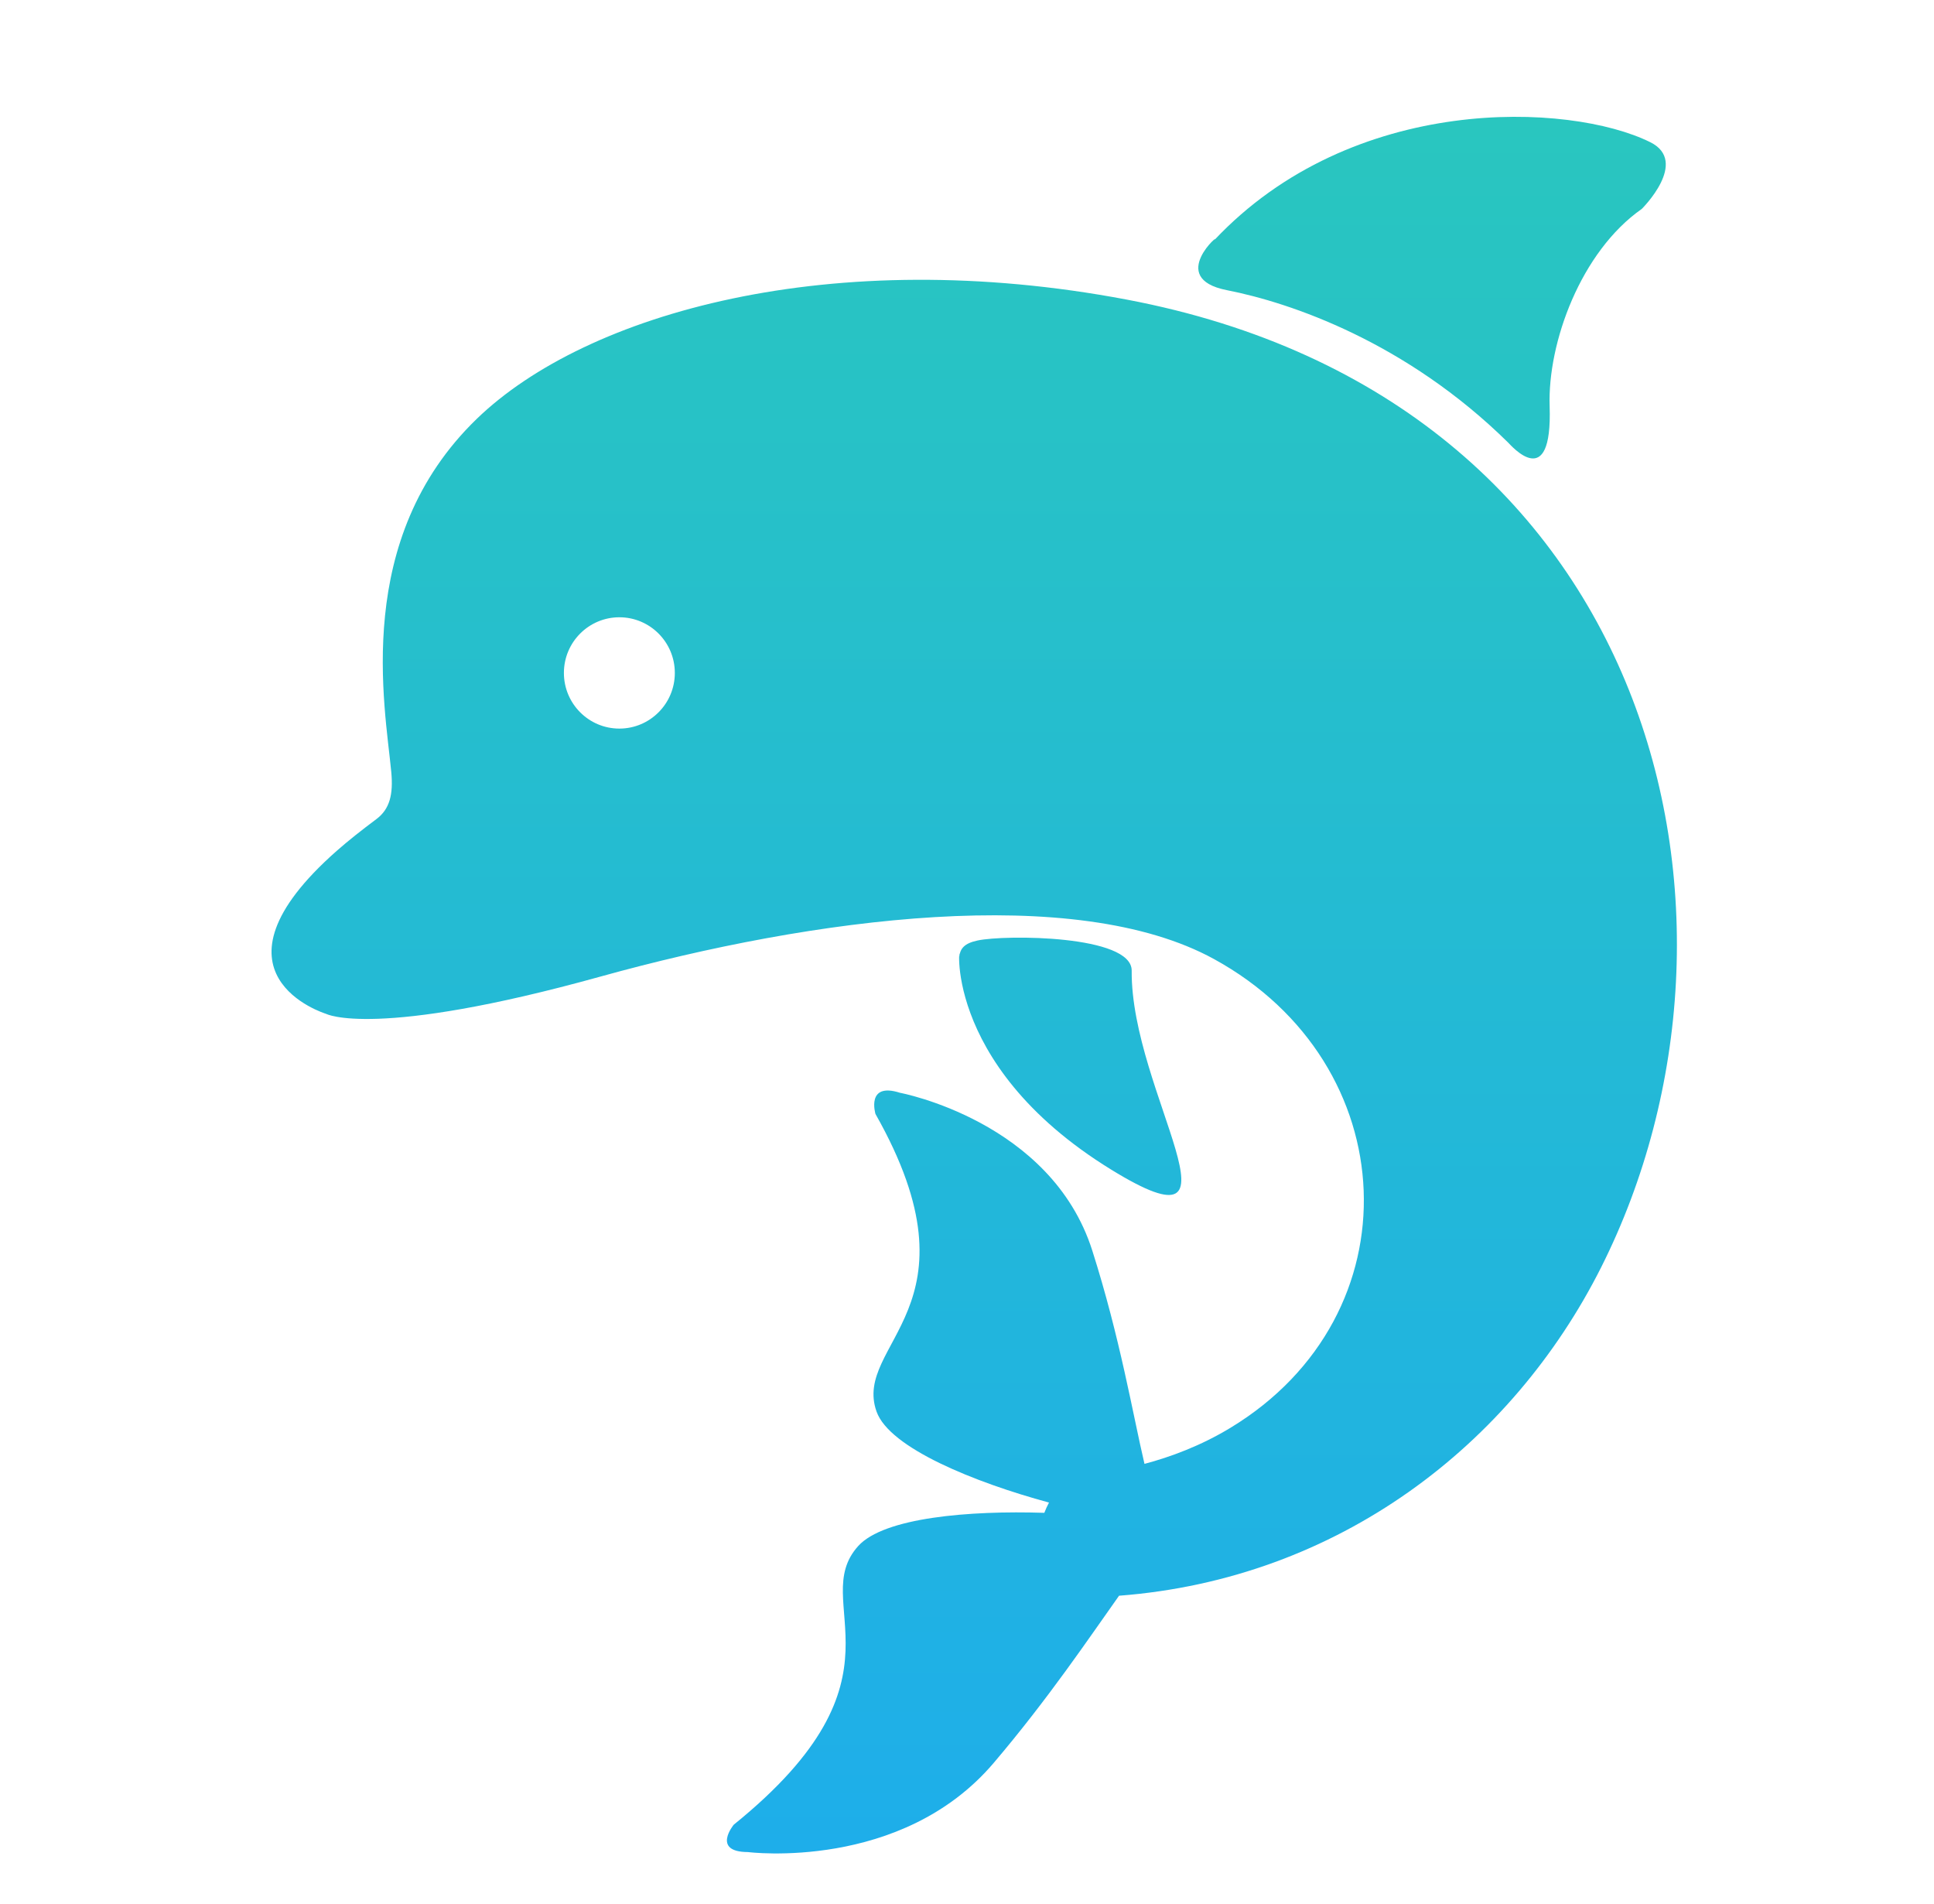
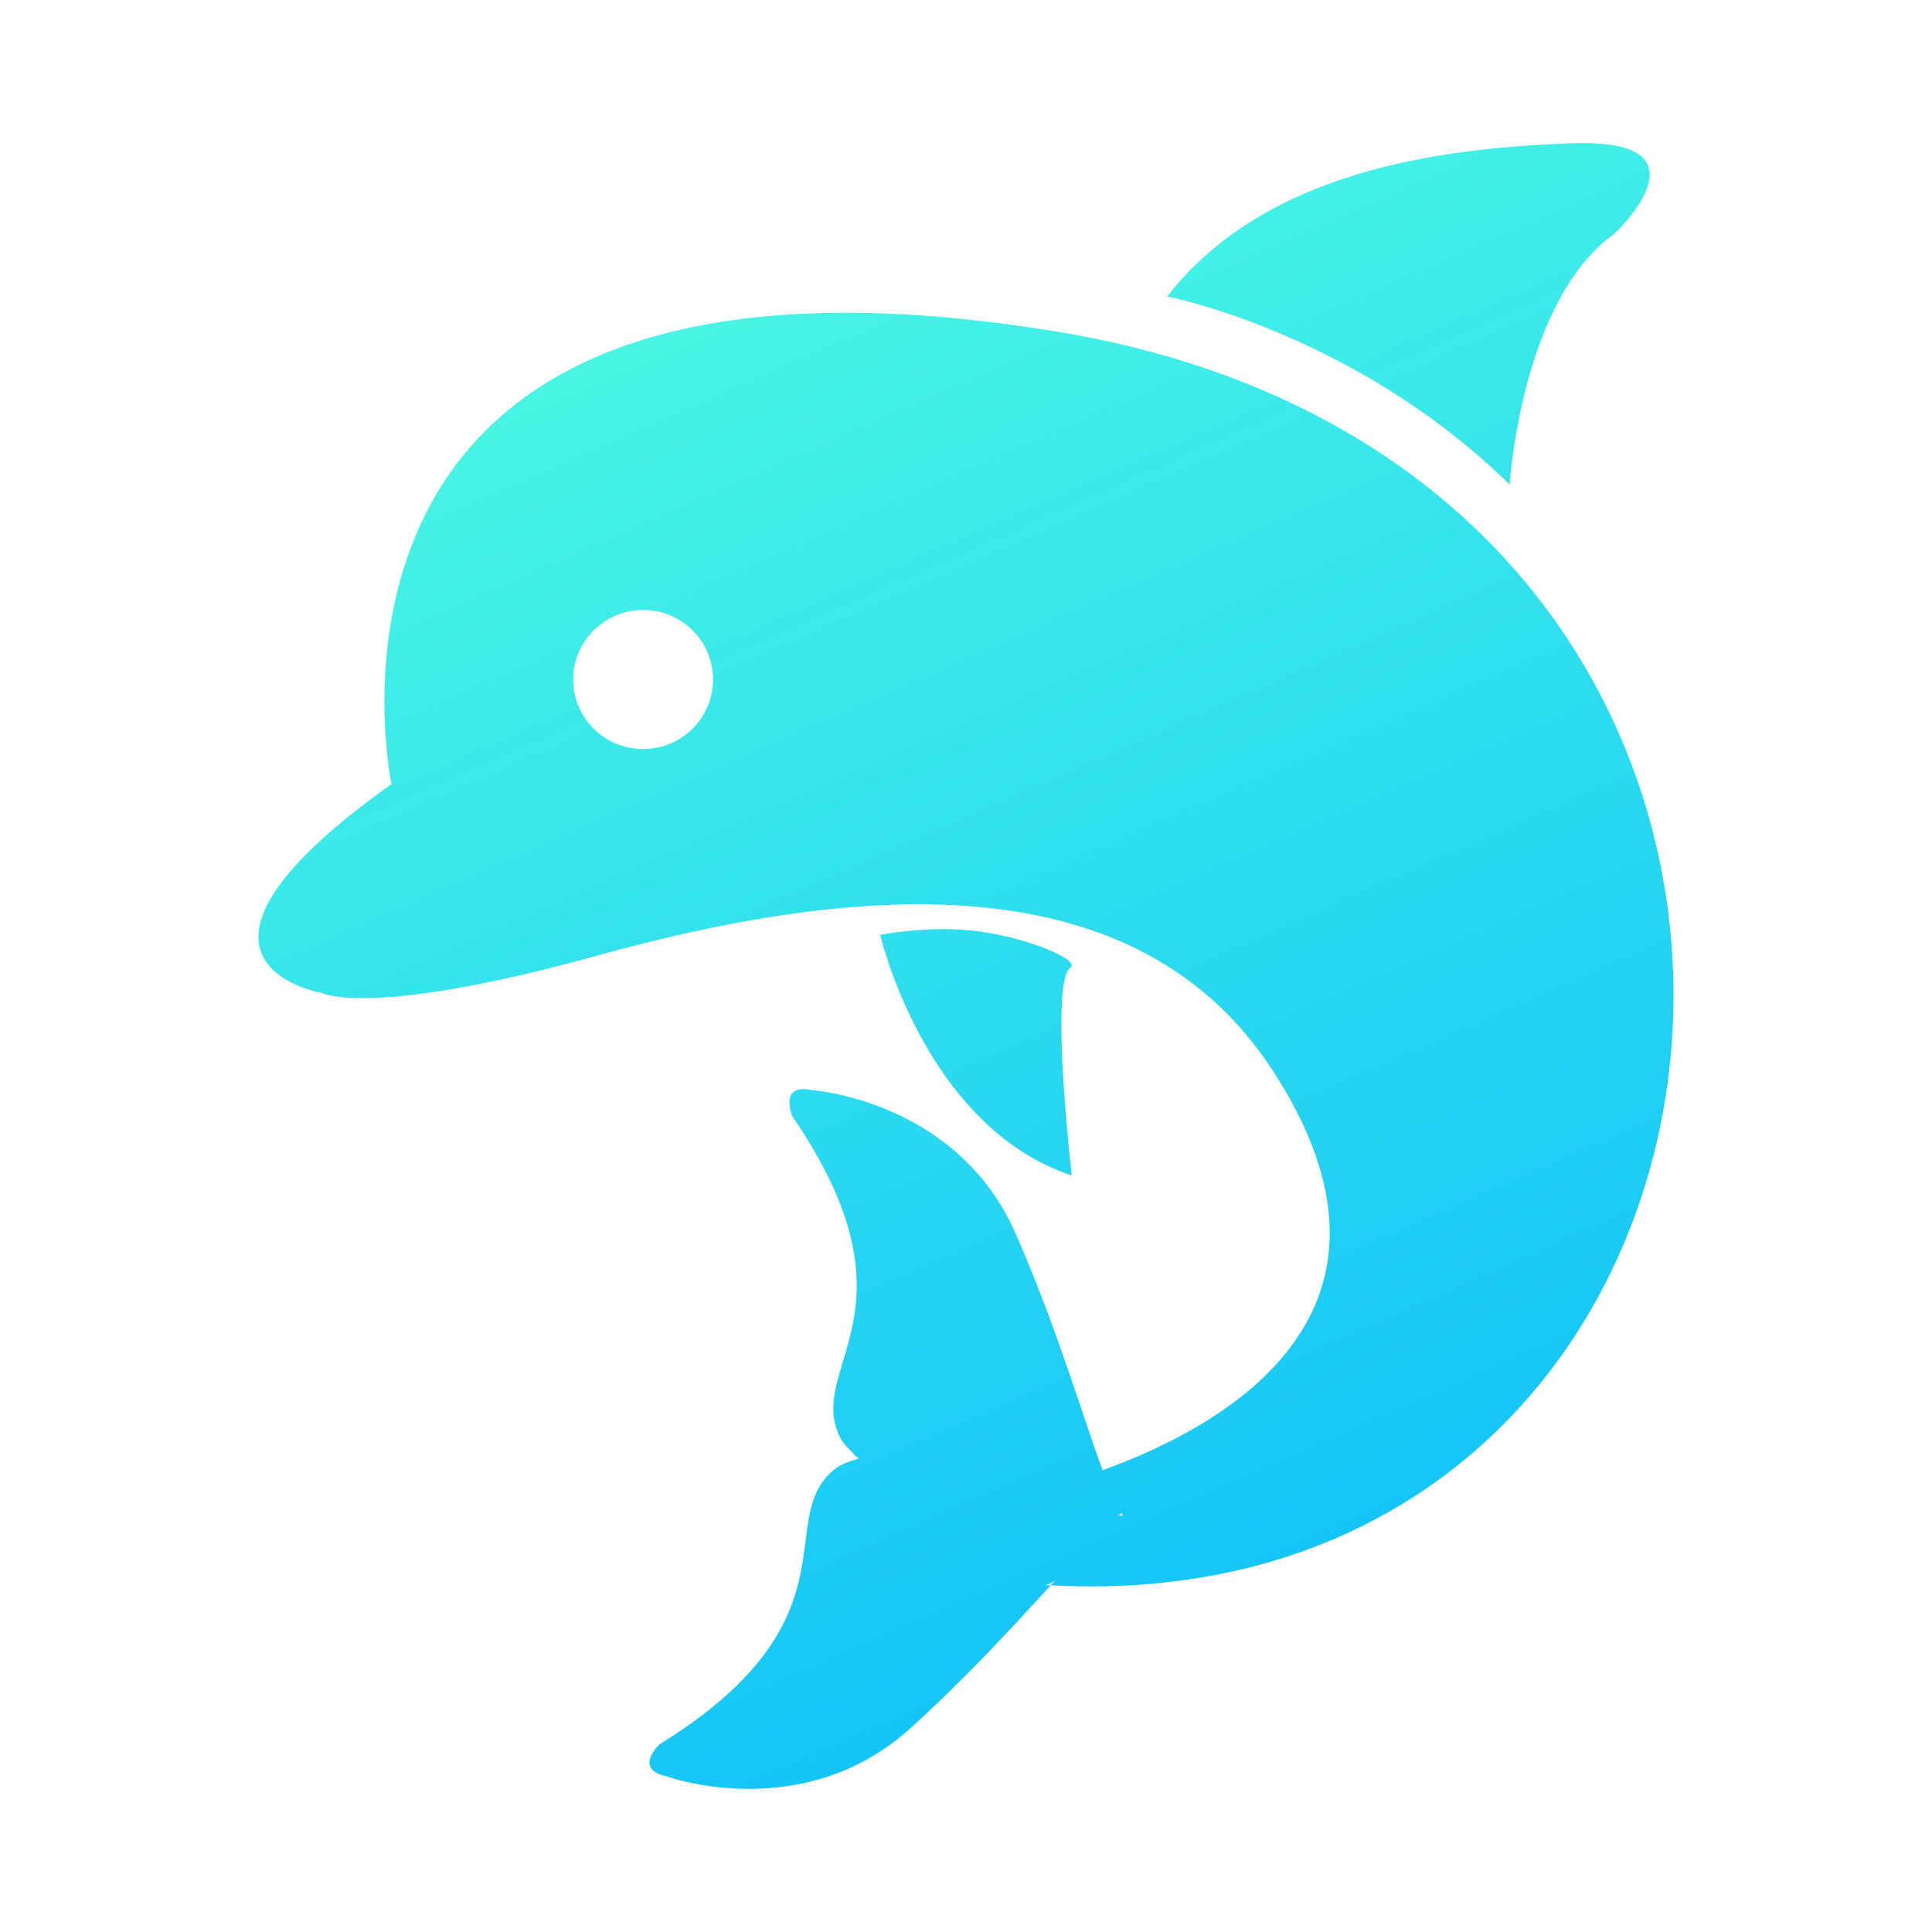
- <svg xmlns="http://www.w3.org/2000/svg" width="7500" height="7383" viewBox="0 0 7500 7383">
+ <svg xmlns="http://www.w3.org/2000/svg" width="24" height="24" viewBox="0 0 24 24" fill="none">
+   <path fill-rule="evenodd" clip-rule="evenodd" d="M14.499 3.683C15.698 2.141 17.839 1.838 19.534 1.78C21.328 1.718 20.054 2.904 20.054 2.904C18.896 3.726 18.753 6.019 18.753 6.019C16.827 4.131 14.499 3.683 14.499 3.683ZM4.864 9.74C4.864 9.74 3.596 3.807 10.645 3.886C11.374 3.894 12.192 3.966 13.11 4.116C24.06 5.904 22.629 20.21 13.052 19.693C13.063 19.681 13.072 19.671 13.082 19.662C13.091 19.652 13.1 19.643 13.11 19.632C13.065 19.662 13.026 19.681 12.99 19.691C13.001 19.691 13.012 19.692 13.024 19.692C13.033 19.692 13.042 19.693 13.052 19.693C13.026 19.721 13 19.75 12.974 19.779C12.542 20.249 11.999 20.841 11.322 21.458C9.979 22.685 8.28 22.066 8.28 22.066C7.863 21.978 8.191 21.67 8.191 21.67C9.81 20.669 9.923 19.797 10.008 19.136C10.053 18.781 10.091 18.487 10.349 18.266C10.427 18.198 10.539 18.153 10.667 18.121L10.661 18.116C10.624 18.084 10.603 18.061 10.594 18.048C10.523 17.983 10.463 17.916 10.429 17.843C10.284 17.538 10.369 17.255 10.471 16.913C10.663 16.275 10.915 15.434 9.843 13.867C9.843 13.867 9.668 13.453 10.086 13.542C10.086 13.542 11.889 13.664 12.617 15.325C12.978 16.15 13.234 16.912 13.436 17.511C13.534 17.805 13.62 18.059 13.698 18.263C15.235 17.708 17.765 16.288 15.802 13.286C14.121 10.72 10.727 10.954 7.416 11.871C4.596 12.653 3.996 12.334 3.996 12.334C3.996 12.334 1.745 11.956 4.864 9.74ZM10.934 11.614C10.934 11.614 11.267 11.545 11.688 11.542C11.828 11.541 11.978 11.547 12.129 11.566C12.772 11.646 13.428 11.928 13.295 12.022C13.036 12.207 13.314 14.602 13.314 14.602C11.49 13.998 10.934 11.614 10.934 11.614ZM13.937 18.807C13.934 18.803 13.931 18.8 13.928 18.797C13.918 18.806 13.907 18.815 13.888 18.822L13.949 18.828C13.949 18.822 13.943 18.814 13.937 18.807ZM8.858 8.441C8.858 7.964 8.469 7.577 7.989 7.577C7.509 7.577 7.12 7.964 7.12 8.441C7.12 8.918 7.509 9.305 7.989 9.305C8.469 9.305 8.858 8.918 8.858 8.441Z" fill="url(#paint0_linear_2787_644)" />
  <defs>
-     <style>
-       .cls-1 {
-         fill-rule: evenodd;
-         fill: url(#linear-gradient);
-       }
-     </style>
-     <linearGradient id="linear-gradient" x1="3778" y1="7186.97" x2="3778" y2="453" gradientUnits="userSpaceOnUse">
-       <stop offset="0" stop-color="#1eaeea" />
-       <stop offset="1" stop-color="#29c6bf" />
+     <linearGradient id="paint0_linear_2787_644" x1="4.5" y1="2" x2="15.5" y2="27" gradientUnits="userSpaceOnUse">
+       <stop stop-color="#51FFE0" />
+       <stop offset="1" stop-color="#00B2FF" />
    </linearGradient>
  </defs>
-   <path class="cls-1" d="M6366.72,810.13c-236.06,165.37-365.5,518.12-357.28,765.38,11.26,338.75-149.21,152.18-161.05,140.51-395.68-389.74-842.51-542.21-1090.4-590.82-239.35-46.94-11.28-234.327-50.32-192.747,537.57-572.446,1379.42-535.742,1691.76-381.2C6552.43,626.952,6366.72,810.13,6366.72,810.13ZM4309.26,4535.39c-678.91-417.58-581.21-925.92-588.84-825.07,2.44-32.21,19.74-52.61,70.38-63.42,107.89-23.04,599.14-21.29,597.86,117.01C4384.28,4236.8,4872.98,4882.11,4309.26,4535.39Zm1900.28,378.15c-346.56,689.27-1018.92,1208.95-1869.92,1274.09-117.39,165.46-274.5,399.26-485.91,648.12-358.51,422.02-953.27,345.88-953.27,345.88-142.14-.62-55.03-106.08-55.03-106.08,711.72-574.8,283.19-859.86,482.72-1080.63,99.88-110.52,430.82-138.16,721.74-128.74a359.437,359.437,0,0,1,18.09-39.82c-287.64-78.08-618.34-211.3-668.69-352.65-94.89-266.36,421.98-402.28-4.19-1154.06,0,0-37.68-124.75,95.02-82.24,0,0,585.62,109.3,745.67,611.53,107.69,337.95,157.57,636.2,202.5,827.44,101.09-26.84,218.34-70.11,333.54-139.95,721.57-437.46,676.94-1411.56-64.08-1817.65-538.68-295.21-1555.01-160.89-2378.52,67.84-878.48,244.01-1065.03,144.55-1065.03,144.55s-502.444-152.83,42.65-632.78c44.13-38.86,95.2-79.08,152.71-122.12,52.27-39.12,65.92-96.23,57.76-183.14-23.95-255.32-151.28-902.52,331.89-1369.28C2274.3,1213.19,3227.45,945.5,4369.63,1161.74,6424.5,1550.78,6892.62,3554.99,6209.54,4913.54ZM2401.88,2393.57c-118.78,0-215.08,96.63-215.08,215.82s96.3,215.81,215.08,215.81,215.09-96.62,215.09-215.81S2520.67,2393.57,2401.88,2393.57Z" />
</svg>
